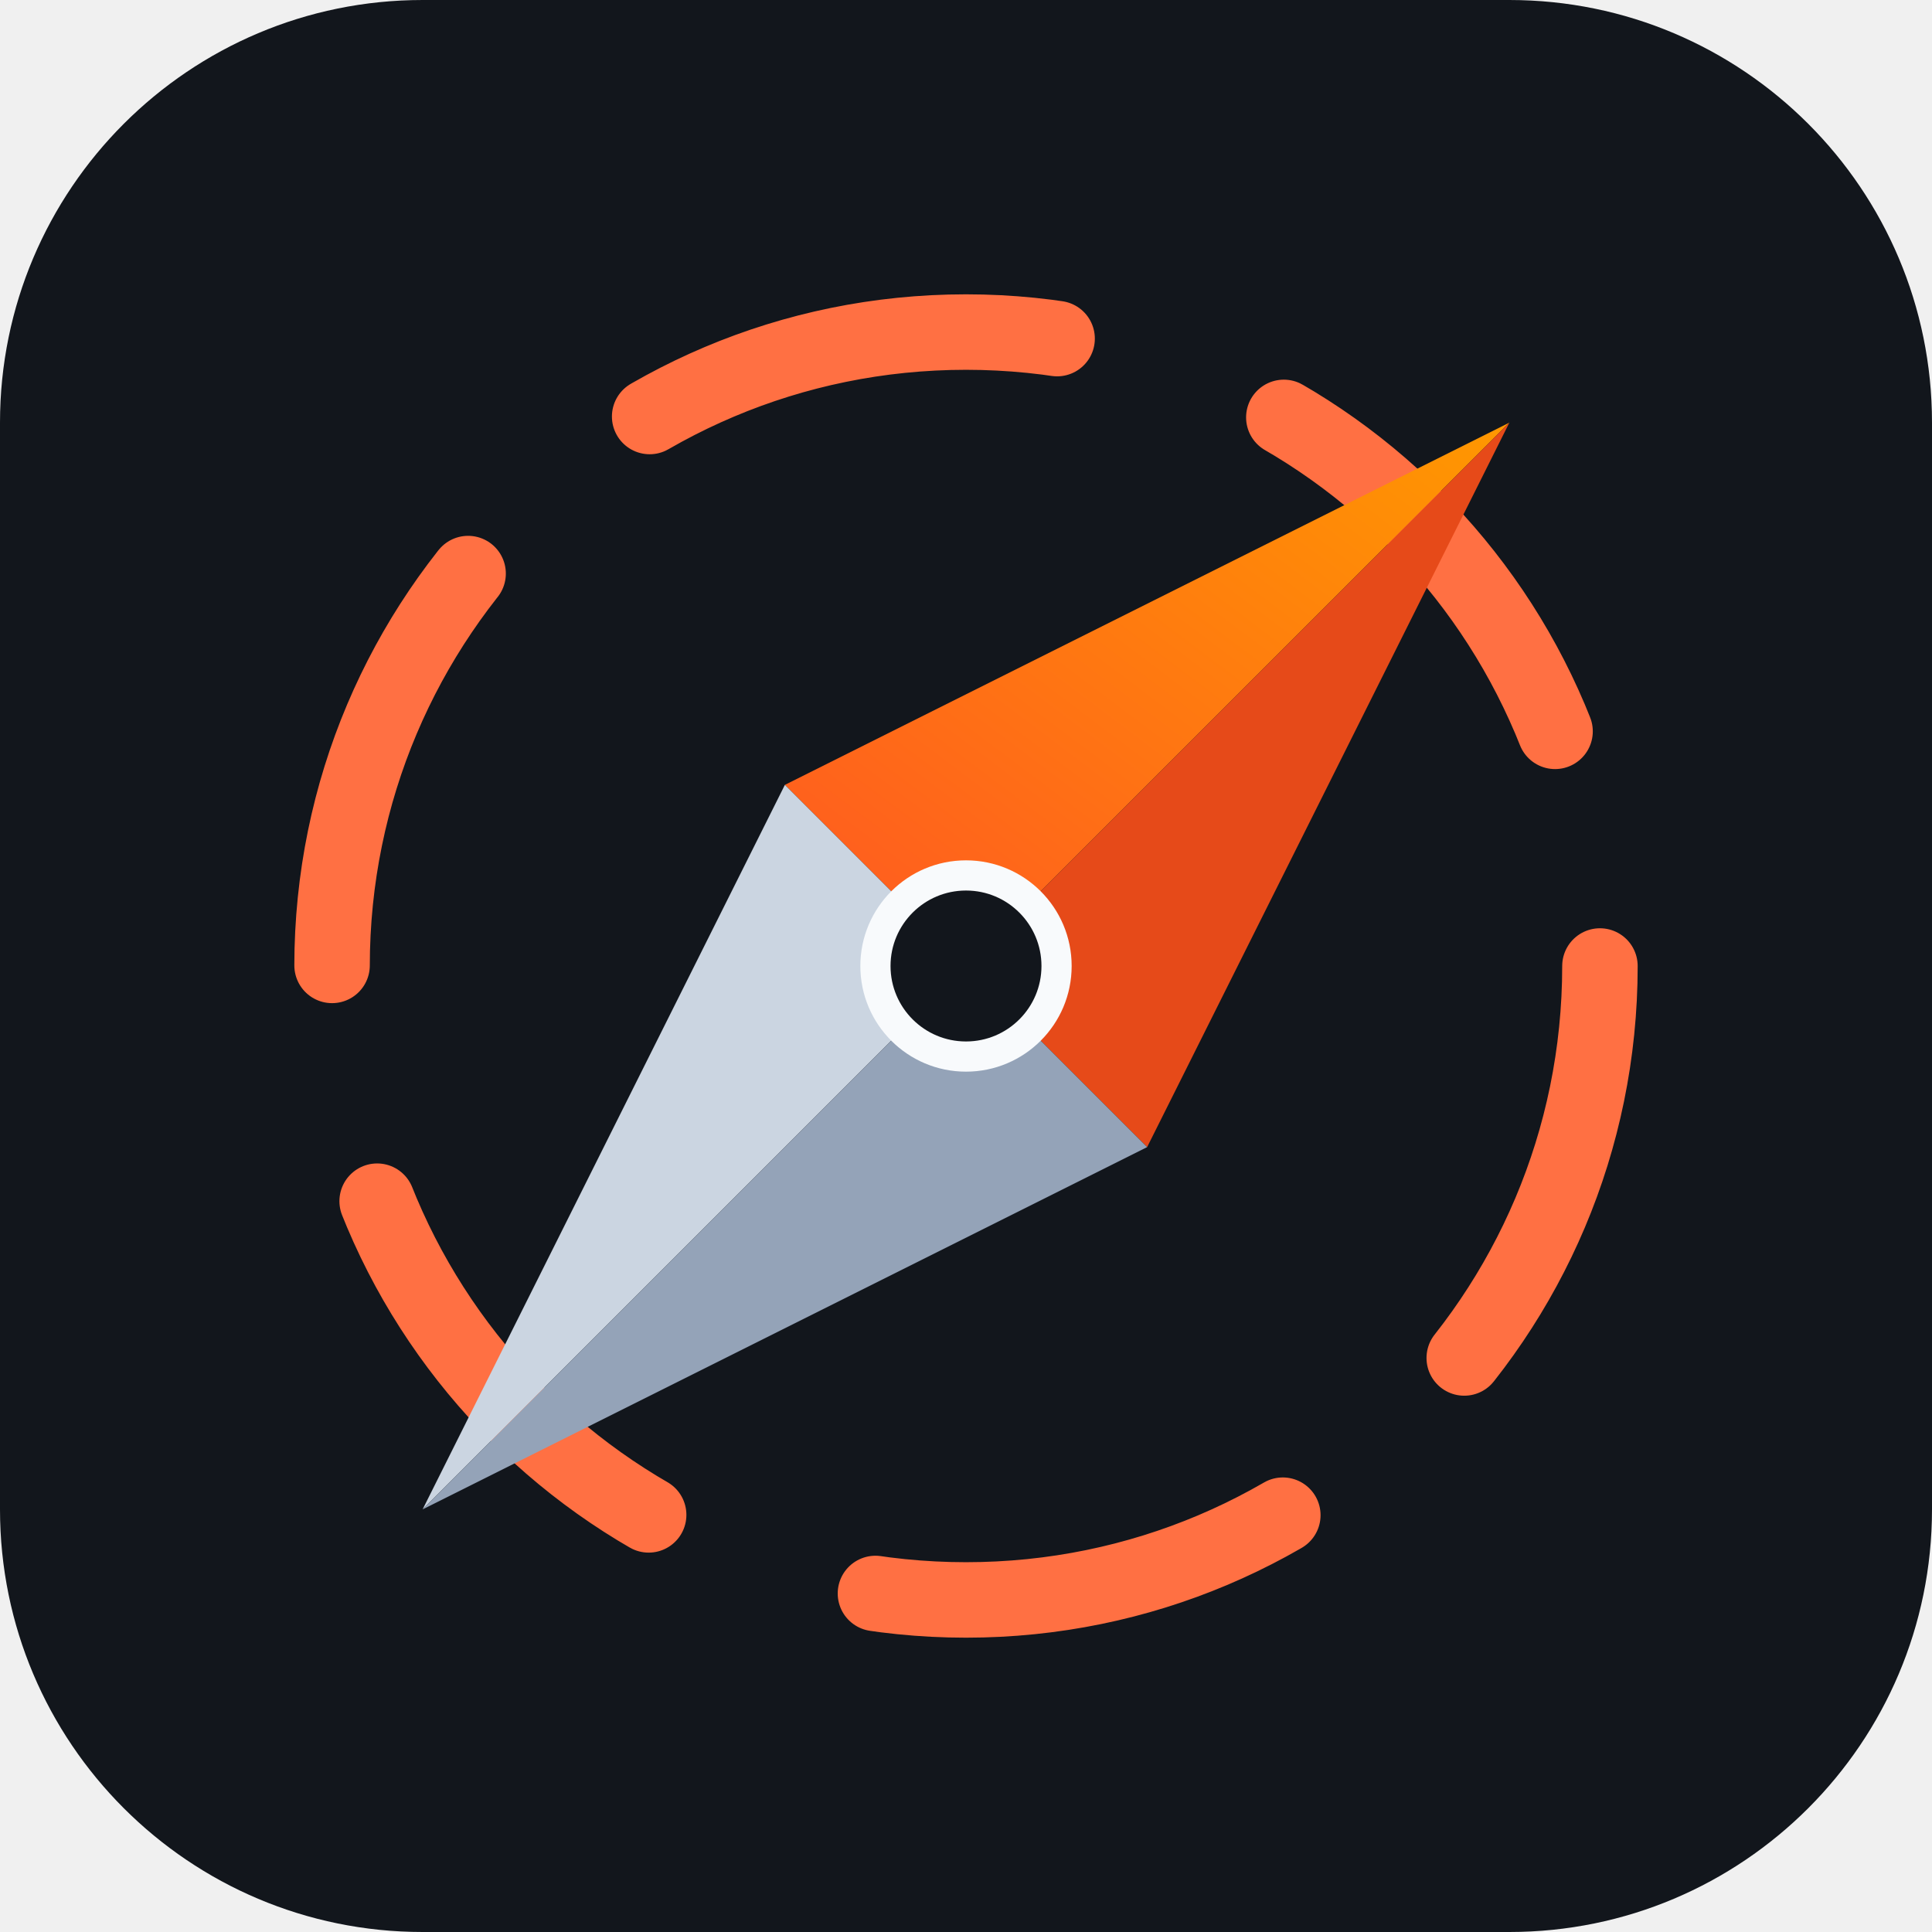
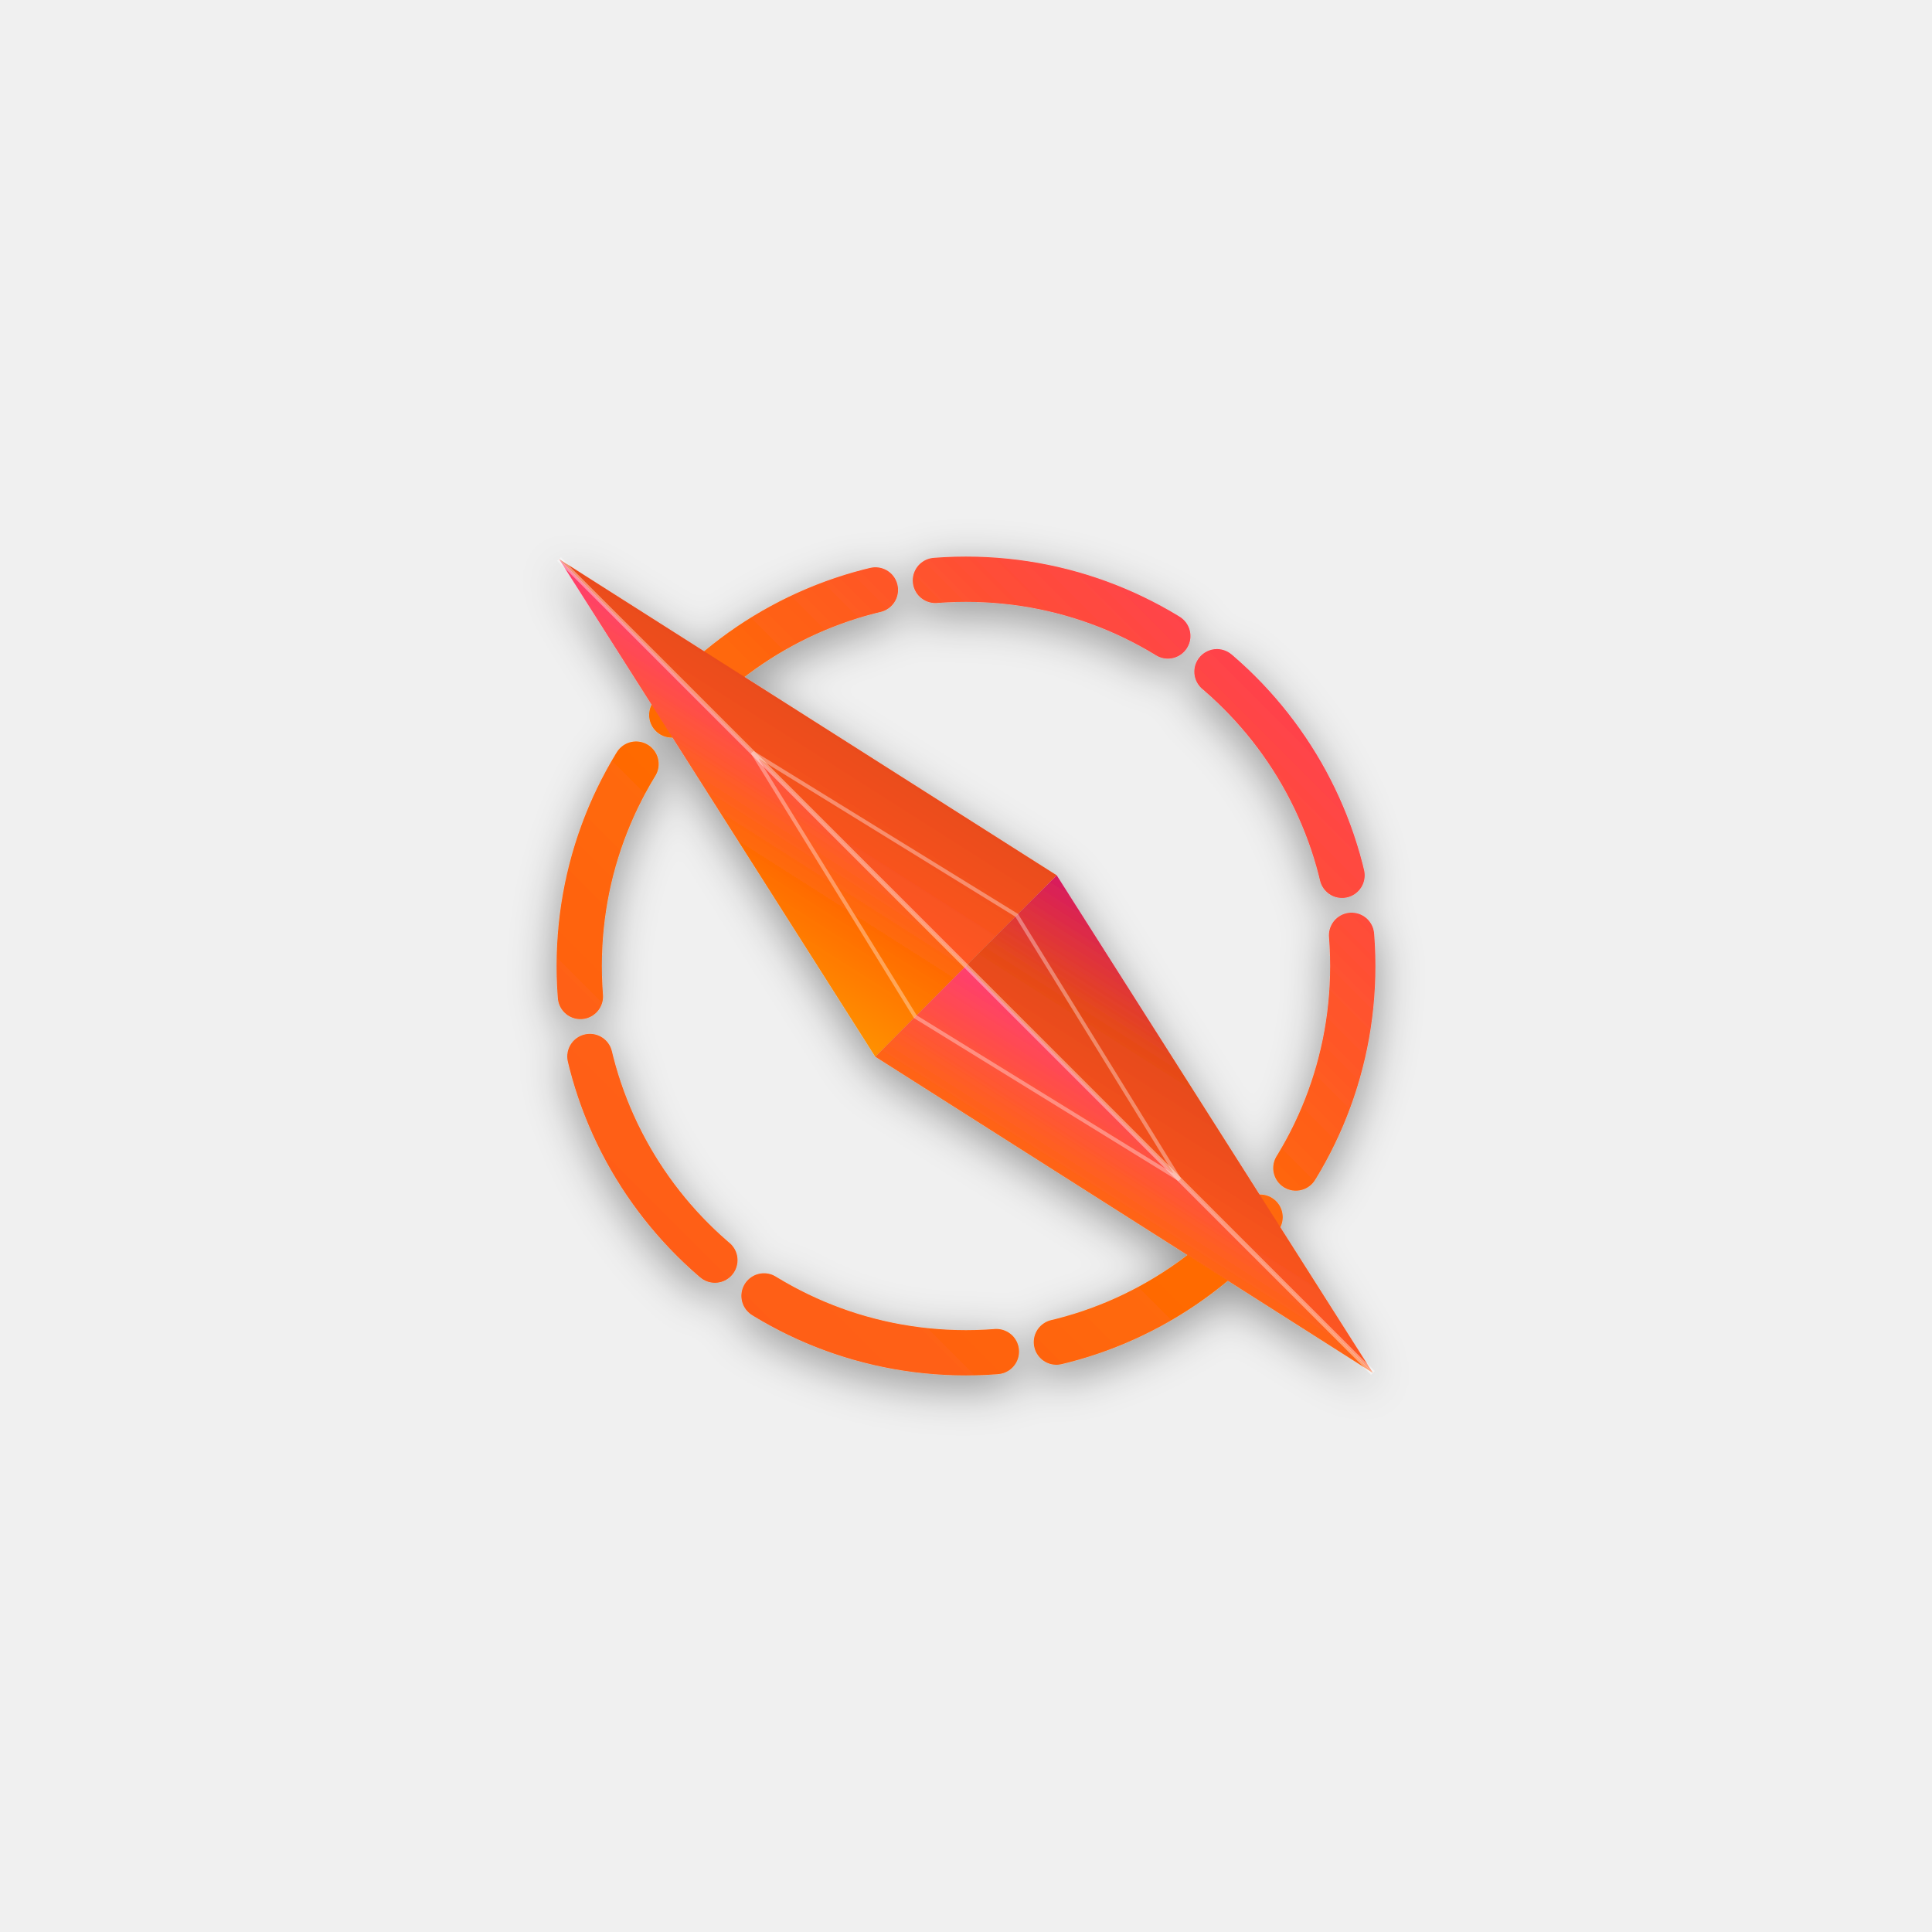
- <svg xmlns="http://www.w3.org/2000/svg" viewBox="0 0 128 128" width="128" height="128">
-   <rect width="128" height="128" rx="28" fill="#12161C" />
+ <svg xmlns="http://www.w3.org/2000/svg" viewBox="0 0 1024 1024" width="100%" height="100%">
  <defs>
-     <linearGradient id="opt3_needle" x1="0%" y1="100%" x2="100%" y2="0%">
-       <stop offset="0%" stop-color="#FF5722" />
-       <stop offset="100%" stop-color="#FF9800" />
+     <linearGradient id="g-ring" x1="0%" y1="100%" x2="100%" y2="0%">
+       <stop offset="0%" stop-color="#ff5722" />
+       <stop offset="50%" stop-color="#ff6d00" />
+       <stop offset="100%" stop-color="#ff3366" />
    </linearGradient>
+     <linearGradient id="g-needle-top" x1="0%" y1="100%" x2="100%" y2="0%">
+       <stop offset="0%" stop-color="#ff9100" />
+       <stop offset="40%" stop-color="#ff6d00" />
+       <stop offset="100%" stop-color="#ff3d71" />
+     </linearGradient>
+     <linearGradient id="g-needle-bottom" x1="0%" y1="100%" x2="100%" y2="0%">
+       <stop offset="0%" stop-color="#ff5722" />
+       <stop offset="60%" stop-color="#e64a19" />
+       <stop offset="100%" stop-color="#d81b60" />
+     </linearGradient>
+     <filter id="glow" x="-20%" y="-20%" width="140%" height="140%">
+       <feDropShadow dx="0" dy="0" stdDeviation="8" flood-color="#ff5722" flood-opacity="0.35" />
+       <feDropShadow dx="0" dy="6" stdDeviation="12" flood-color="#000000" flood-opacity="0.4" />
+     </filter>
  </defs>
-   <circle cx="64" cy="64" r="42" fill="none" stroke="#FF7043" stroke-width="5" stroke-dasharray="28 16" stroke-linecap="round" />
-   <polygon points="100,28 52,52 64,64" fill="url(#opt3_needle)" />
-   <polygon points="100,28 76,76 64,64" fill="#E64A19" />
-   <polygon points="28,100 52,52 64,64" fill="#CBD5E1" />
-   <polygon points="28,100 76,76 64,64" fill="#94A3B8" />
-   <circle cx="64" cy="64" r="6" fill="#12161C" stroke="#F8FAFC" stroke-width="2" />
+   <g id="compass" filter="url(#glow)">
+     <circle cx="512" cy="512" r="205" fill="none" stroke="url(#g-ring)" stroke-width="24" stroke-linecap="round" stroke-dasharray="128.8 32.2" stroke-dashoffset="16.1" />
+     <g transform="translate(512, 512) rotate(-45)">
+       <polygon points="0,-305 -68,0 0,0" fill="url(#g-needle-top)" />
+       <polygon points="0,0 -68,0 0,305" fill="url(#g-needle-top)" />
+       <polygon points="0,-305 68,0 0,0" fill="url(#g-needle-bottom)" />
+       <polygon points="0,0 68,0 0,305" fill="url(#g-needle-bottom)" />
+       <line x1="0" y1="-305" x2="0" y2="305" stroke="#ffffff" stroke-width="2.5" opacity="0.4" />
+       <polygon points="0,-160 38,0 0,160 -38,0" fill="none" stroke="#ffffff" stroke-width="2" opacity="0.35" />
+     </g>
+   </g>
</svg>
